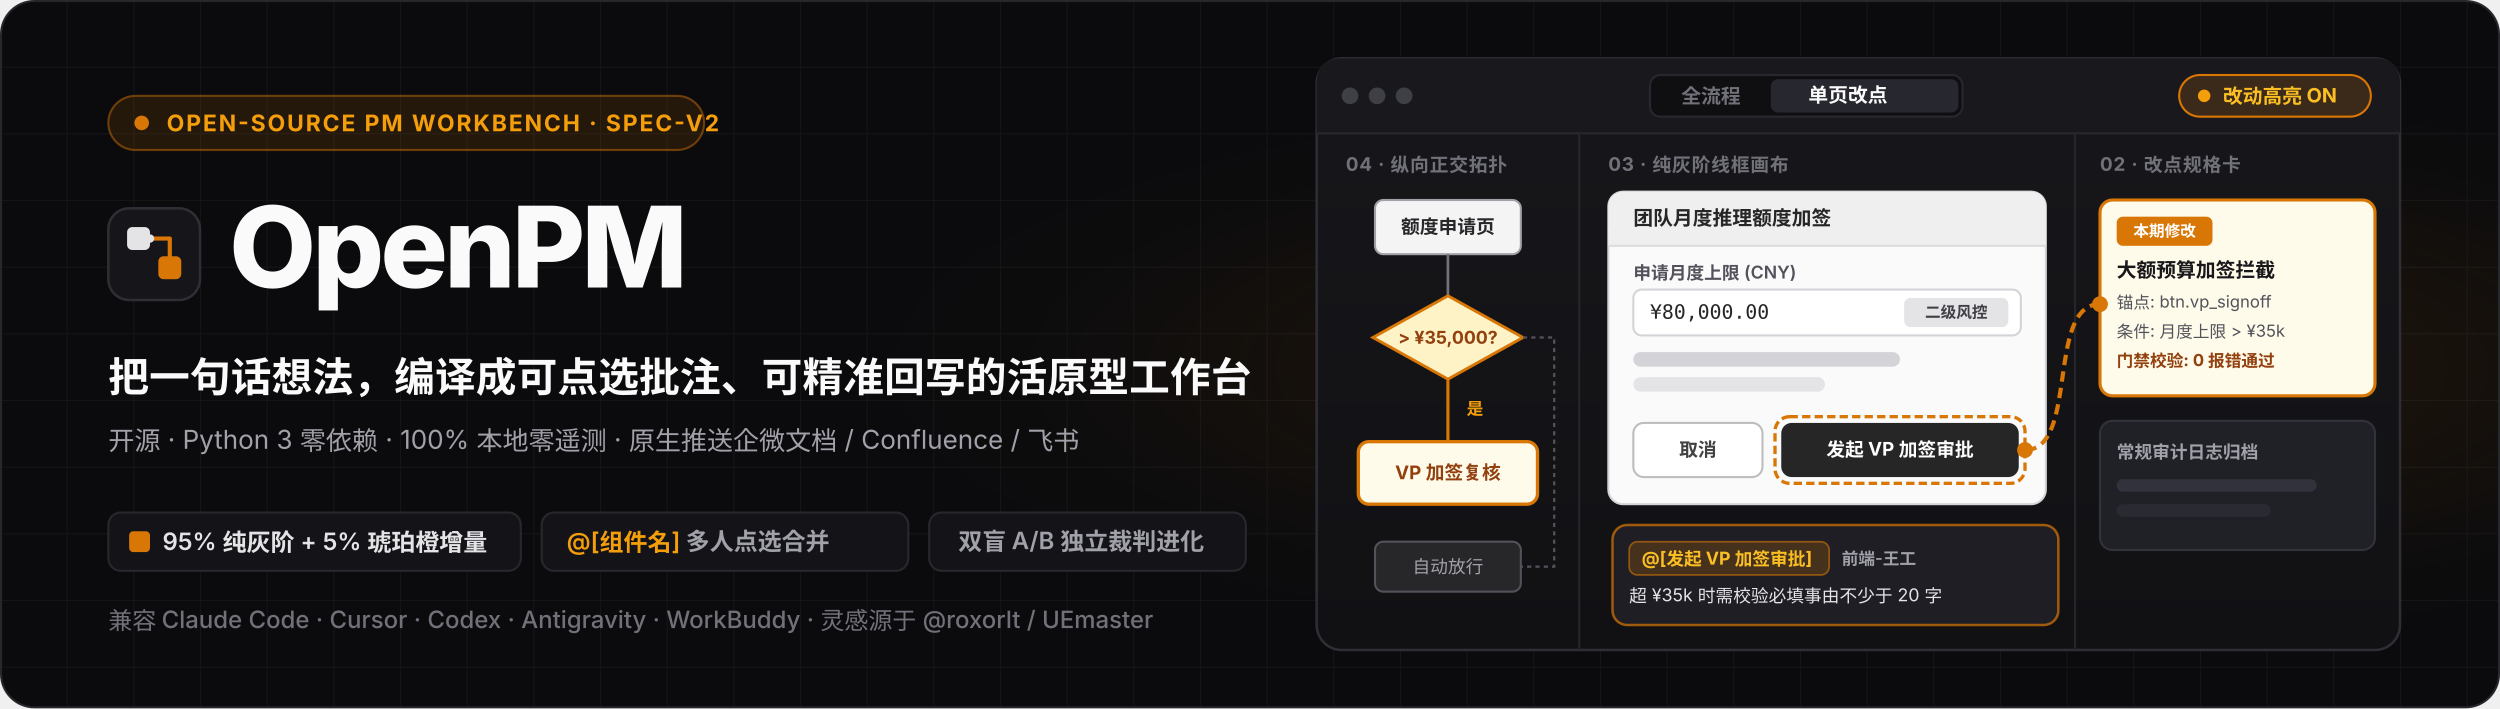
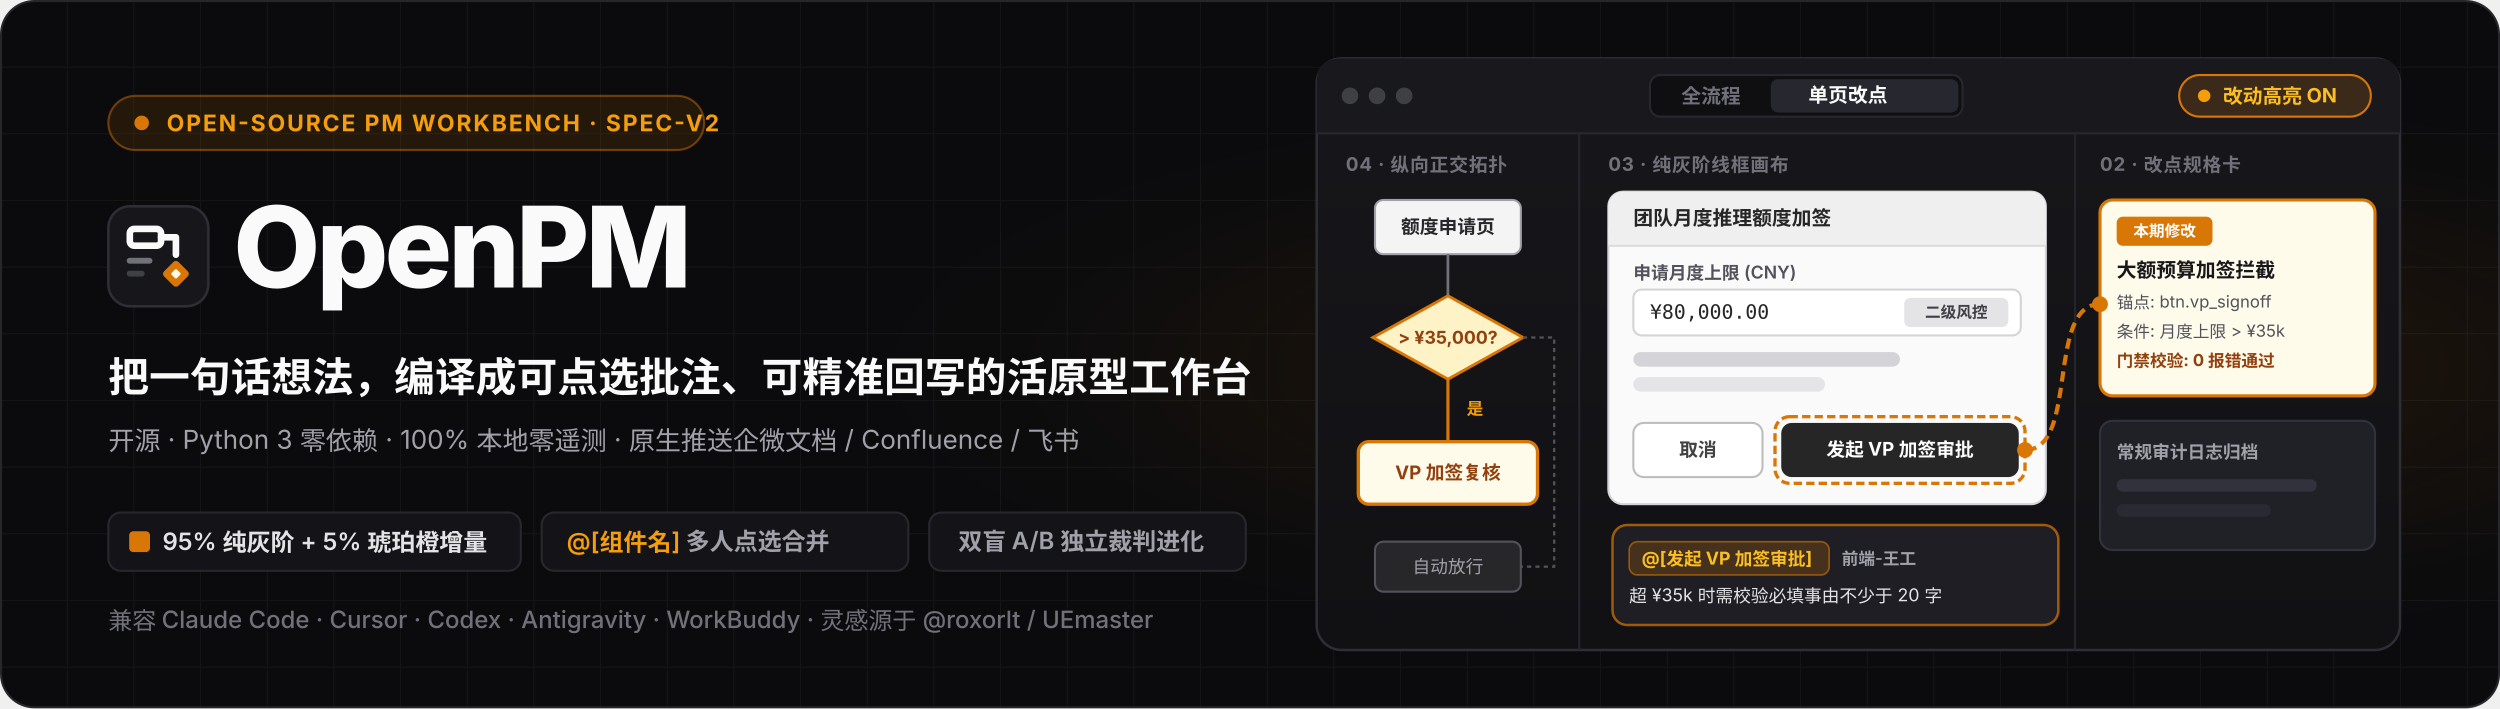
<svg xmlns="http://www.w3.org/2000/svg" viewBox="0 0 1200 340" width="1200" height="340" role="img" aria-label="OpenPM：把一句话想法，编译成可点选批注、可精准回写的活原型工作台">
  <defs>
    <pattern id="bp-grid-zh" width="32" height="32" patternUnits="userSpaceOnUse">
      <path d="M 32 0 L 0 0 0 32" fill="none" stroke="#FFFFFF" stroke-opacity="0.04" stroke-width="1" />
    </pattern>
    <radialGradient id="amber-glow-zh" cx="76%" cy="52%" r="44%">
      <stop offset="0%" stop-color="#D97706" stop-opacity="0.16" />
      <stop offset="55%" stop-color="#D97706" stop-opacity="0.05" />
      <stop offset="100%" stop-color="#0B0B0D" stop-opacity="0" />
    </radialGradient>
    <linearGradient id="top-sheen-zh" x1="0%" y1="0%" x2="100%" y2="0%">
      <stop offset="0%" stop-color="#FFFFFF" stop-opacity="0.08" />
      <stop offset="50%" stop-color="#D97706" stop-opacity="0.28" />
      <stop offset="100%" stop-color="#FFFFFF" stop-opacity="0.06" />
    </linearGradient>
    <linearGradient id="card-bg-zh" x1="0%" y1="0%" x2="0%" y2="100%">
      <stop offset="0%" stop-color="#17171B" />
      <stop offset="100%" stop-color="#111114" />
    </linearGradient>
  </defs>
  <rect x="0.5" y="0.5" width="1199" height="339" rx="16" fill="#0B0B0D" stroke="#26262B" stroke-width="1" />
  <rect x="1" y="1" width="1198" height="338" rx="15.5" fill="url(#bp-grid-zh)" />
  <rect x="1" y="1" width="1198" height="338" rx="15.5" fill="url(#amber-glow-zh)" />
  <line x1="24" y1="1" x2="1176" y2="1" stroke="url(#top-sheen-zh)" stroke-width="1" />
  <g font-family="-apple-system, BlinkMacSystemFont, 'Inter', 'PingFang SC', 'Hiragino Sans GB', 'Microsoft YaHei', sans-serif">
    <rect x="52" y="46" width="286" height="26" rx="13" fill="#D97706" fill-opacity="0.12" stroke="#D97706" stroke-opacity="0.45" stroke-width="1" />
    <circle cx="68" cy="59" r="3.5" fill="#D97706" />
    <text x="80" y="63" fill="#F59E0B" font-size="11" font-weight="700" letter-spacing="0.9">OPEN-SOURCE PM WORKBENCH · SPEC-V2</text>
    <g transform="translate(52, 94)">
-       <rect x="0" y="6" width="44" height="44" rx="10" fill="#16161A" stroke="#2E2E34" stroke-width="1.2" />
-       <rect x="9" y="15" width="11" height="11" rx="2.5" fill="#E4E4E7" />
-       <rect x="24" y="29" width="11" height="11" rx="2.5" fill="#D97706" />
-       <path d="M 20 20.5 L 29.5 20.5 L 29.5 29" fill="none" stroke="#D97706" stroke-width="2" stroke-linecap="round" stroke-linejoin="round" />
-       <circle cx="20" cy="20.5" r="2" fill="#E4E4E7" />
-       <text x="58" y="44" fill="#FAFAFA" font-size="54" font-weight="800" letter-spacing="-1.8">OpenPM</text>
+       <g transform="translate(0, 5) scale(0.046875)">
+         <rect x="0" y="0" width="1024" height="1024" rx="224" fill="#16161B" stroke="#2E2E36" stroke-width="26" />
+         <rect x="220" y="232" width="320" height="172" rx="46" fill="none" stroke="#FAFAFA" stroke-width="68" />
+         <path d="M 540 318 L 692 318 L 692 496" fill="none" stroke="#FAFAFA" stroke-width="68" stroke-linecap="round" stroke-linejoin="round" />
+         <rect x="188" y="528" width="264" height="60" rx="30" fill="#71717A" />
+         <rect x="188" y="660" width="184" height="60" rx="30" fill="#3F3F46" />
+         <g transform="translate(692, 692) rotate(45)">
+           <rect x="-104" y="-104" width="208" height="208" rx="36" fill="#D97706" />
+           <rect x="-38" y="-38" width="76" height="76" rx="14" fill="#FFFBEB" />
+         </g>
+       </g>
+       <text x="60" y="44" fill="#FAFAFA" font-size="54" font-weight="800" letter-spacing="-1.8">OpenPM</text>
    </g>
    <text x="52" y="188" fill="#FAFAFA" font-size="19.5" font-weight="600" letter-spacing="0.1">把一句话想法，编译成可点选批注、可精准回写的活原型工作台</text>
    <text x="52" y="216" fill="#A1A1AA" font-size="12.5" font-weight="400">开源 · Python 3 零依赖 · 100% 本地零遥测 · 原生推送企微文档 / Confluence / 飞书</text>
    <g transform="translate(52, 246)" font-size="11.5" font-weight="600">
      <rect x="0" y="0" width="198" height="28" rx="6" fill="#141418" stroke="#27272D" stroke-width="1" />
      <rect x="10" y="9" width="10" height="10" rx="2" fill="#D97706" />
      <text x="26" y="18" fill="#E4E4E7">95% 纯灰阶 + 5% 琥珀橙增量</text>
      <rect x="208" y="0" width="176" height="28" rx="6" fill="#141418" stroke="#27272D" stroke-width="1" />
      <text x="220" y="18" fill="#A1A1AA">
        <tspan fill="#F59E0B">@[组件名]</tspan> 多人点选合并</text>
      <rect x="394" y="0" width="152" height="28" rx="6" fill="#141418" stroke="#27272D" stroke-width="1" />
      <text x="408" y="18" fill="#A1A1AA">双盲 A/B 独立裁判进化</text>
    </g>
    <text x="52" y="302" fill="#71717A" font-size="11.5" font-weight="500">
      兼容 Claude Code · Cursor · Codex · Antigravity · WorkBuddy · 灵感源于 @roxorlt / UEmaster
    </text>
  </g>
  <g transform="translate(632, 28)" font-family="-apple-system, BlinkMacSystemFont, 'Inter', 'PingFang SC', 'Hiragino Sans GB', 'Microsoft YaHei', sans-serif">
    <rect x="0" y="0" width="520" height="284" rx="12" fill="url(#card-bg-zh)" stroke="#2E2E36" stroke-width="1.2" />
    <path d="M 12 0 L 508 0 Q 520 0 520 12 L 520 36 L 0 36 L 0 12 Q 0 0 12 0 Z" fill="#18181D" />
    <line x1="0" y1="36" x2="520" y2="36" stroke="#27272F" stroke-width="1" />
    <circle cx="16" cy="18" r="4" fill="#3F3F46" />
    <circle cx="29" cy="18" r="4" fill="#3F3F46" />
    <circle cx="42" cy="18" r="4" fill="#3F3F46" />
    <rect x="160" y="8" width="150" height="20" rx="5" fill="#0F0F12" stroke="#27272F" stroke-width="1" />
    <text x="175" y="21.5" fill="#71717A" font-size="9.5" font-weight="600">全流程</text>
    <rect x="218" y="10" width="90" height="16" rx="3.5" fill="#27272F" />
    <text x="236" y="21" fill="#FAFAFA" font-size="9.5" font-weight="600">单页改点</text>
    <rect x="414" y="8" width="92" height="20" rx="10" fill="#D97706" fill-opacity="0.18" stroke="#D97706" stroke-width="1" />
    <circle cx="426" cy="18" r="3" fill="#F59E0B" />
    <text x="435" y="21.5" fill="#FBBF24" font-size="9.5" font-weight="700">改动高亮 ON</text>
    <line x1="126" y1="36" x2="126" y2="284" stroke="#25252D" stroke-width="1" />
    <line x1="364" y1="36" x2="364" y2="284" stroke="#25252D" stroke-width="1" />
    <text x="14" y="54" fill="#71717A" font-size="9" font-weight="700" letter-spacing="0.4">04 · 纵向正交拓扑</text>
    <rect x="28" y="68" width="70" height="26" rx="4" fill="#F4F4F5" stroke="#A1A1AA" stroke-width="1" />
    <text x="63" y="84" text-anchor="middle" fill="#27272A" font-size="9" font-weight="600">额度申请页</text>
    <line x1="63" y1="94" x2="63" y2="114" stroke="#71717A" stroke-width="1.3" />
    <polygon points="63,114 99,134 63,154 27,134" fill="#FEF3C7" stroke="#D97706" stroke-width="1.4" />
    <text x="63" y="137" text-anchor="middle" fill="#92400E" font-size="8.5" font-weight="700">&gt; ¥35,000?</text>
    <path d="M 63 154 L 63 184" fill="none" stroke="#D97706" stroke-width="1.5" />
    <text x="72" y="171" fill="#F59E0B" font-size="8" font-weight="700">是</text>
    <rect x="20" y="184" width="86" height="30" rx="5" fill="#FFFBEB" stroke="#D97706" stroke-width="1.6" />
    <text x="63" y="202" text-anchor="middle" fill="#92400E" font-size="9" font-weight="700">VP 加签复核</text>
    <path d="M 99 134 L 114 134 L 114 244 L 63 244" fill="none" stroke="#52525B" stroke-width="1.1" stroke-dasharray="2 2" />
    <rect x="28" y="232" width="70" height="24" rx="4" fill="#27272A" stroke="#52525B" stroke-width="1" />
    <text x="63" y="247" text-anchor="middle" fill="#A1A1AA" font-size="8.5" font-weight="500">自动放行</text>
    <text x="140" y="54" fill="#71717A" font-size="9" font-weight="700" letter-spacing="0.4">03 · 纯灰阶线框画布</text>
    <rect x="140" y="64" width="210" height="150" rx="7" fill="#FAFAFA" stroke="#D4D4D8" stroke-width="1" />
    <rect x="140" y="64" width="210" height="26" rx="7" fill="#EFEFEF" />
    <rect x="140" y="82" width="210" height="8" fill="#EFEFEF" />
    <line x1="140" y1="90" x2="350" y2="90" stroke="#DCDCDC" stroke-width="1" />
    <text x="152" y="80" fill="#262626" font-size="9.5" font-weight="700">团队月度推理额度加签</text>
    <text x="152" y="106" fill="#52525B" font-size="8.5" font-weight="600">申请月度上限 (CNY)</text>
    <rect x="152" y="111" width="186" height="22" rx="4" fill="#FFFFFF" stroke="#D4D4D8" stroke-width="1" />
    <text x="160" y="125" fill="#262626" font-size="9.5" font-family="ui-monospace, SFMono-Regular, Menlo, monospace">¥80,000.00</text>
    <rect x="282" y="115" width="50" height="14" rx="3" fill="#E4E4E7" />
    <text x="307" y="124.5" text-anchor="middle" fill="#3F3F46" font-size="7.5" font-weight="700">二级风控</text>
    <rect x="152" y="141" width="128" height="7" rx="3.5" fill="#D4D4D8" />
    <rect x="152" y="153" width="92" height="7" rx="3.5" fill="#E4E4E7" />
    <rect x="152" y="175" width="62" height="26" rx="5" fill="#FFFFFF" stroke="#BDBDBD" stroke-width="1" />
    <text x="183" y="191" text-anchor="middle" fill="#424242" font-size="9" font-weight="600">取消</text>
    <rect x="220" y="172" width="120" height="32" rx="7" fill="none" stroke="#D97706" stroke-width="1.6" stroke-dasharray="4 2" />
    <rect x="223" y="175" width="114" height="26" rx="5" fill="#262626" />
    <text x="280" y="191" text-anchor="middle" fill="#FFFFFF" font-size="9" font-weight="700">发起 VP 加签审批</text>
    <g transform="translate(142, 224)">
      <rect x="0" y="0" width="214" height="48" rx="7" fill="#1E1E24" stroke="#D97706" stroke-opacity="0.7" stroke-width="1.2" />
      <rect x="8" y="8" width="96" height="16" rx="4" fill="#D97706" fill-opacity="0.22" stroke="#D97706" stroke-opacity="0.6" stroke-width="0.8" />
      <text x="14" y="19" fill="#FBBF24" font-size="8.5" font-weight="700">@[发起 VP 加签审批]</text>
      <text x="110" y="19" fill="#A1A1AA" font-size="8" font-weight="600">前端-王工</text>
      <text x="8" y="37" fill="#E4E4E7" font-size="8.5">超 ¥35k 时需校验必填事由不少于 20 字</text>
    </g>
    <text x="376" y="54" fill="#71717A" font-size="9" font-weight="700" letter-spacing="0.4">02 · 改点规格卡</text>
    <rect x="376" y="68" width="132" height="94" rx="6" fill="#FFFBEB" stroke="#D97706" stroke-width="1.5" />
    <rect x="384" y="76" width="46" height="14" rx="3" fill="#D97706" />
    <text x="407" y="85.5" text-anchor="middle" fill="#FFFFFF" font-size="7.5" font-weight="700">本期修改</text>
    <text x="384" y="105" fill="#18181B" font-size="9.5" font-weight="700">大额预算加签拦截</text>
    <text x="384" y="120" fill="#52525B" font-size="8">锚点: btn.vp_signoff</text>
    <text x="384" y="134" fill="#52525B" font-size="8">条件: 月度上限 &gt; ¥35k</text>
    <text x="384" y="148" fill="#92400E" font-size="8" font-weight="700">门禁校验: 0 报错通过</text>
    <rect x="376" y="174" width="132" height="62" rx="6" fill="#202027" stroke="#32323C" stroke-width="1" />
    <text x="384" y="192" fill="#A1A1AA" font-size="8.5" font-weight="700">常规审计日志归档</text>
    <rect x="384" y="202" width="96" height="6" rx="3" fill="#32323C" />
    <rect x="384" y="214" width="74" height="6" rx="3" fill="#2A2A33" />
    <path d="M 376 118 C 350 118, 366 188, 340 188" fill="none" stroke="#D97706" stroke-width="2" stroke-dasharray="5 3" />
    <circle cx="376" cy="118" r="3.8" fill="#D97706" />
    <circle cx="340" cy="188" r="3.8" fill="#D97706" />
  </g>
</svg>
